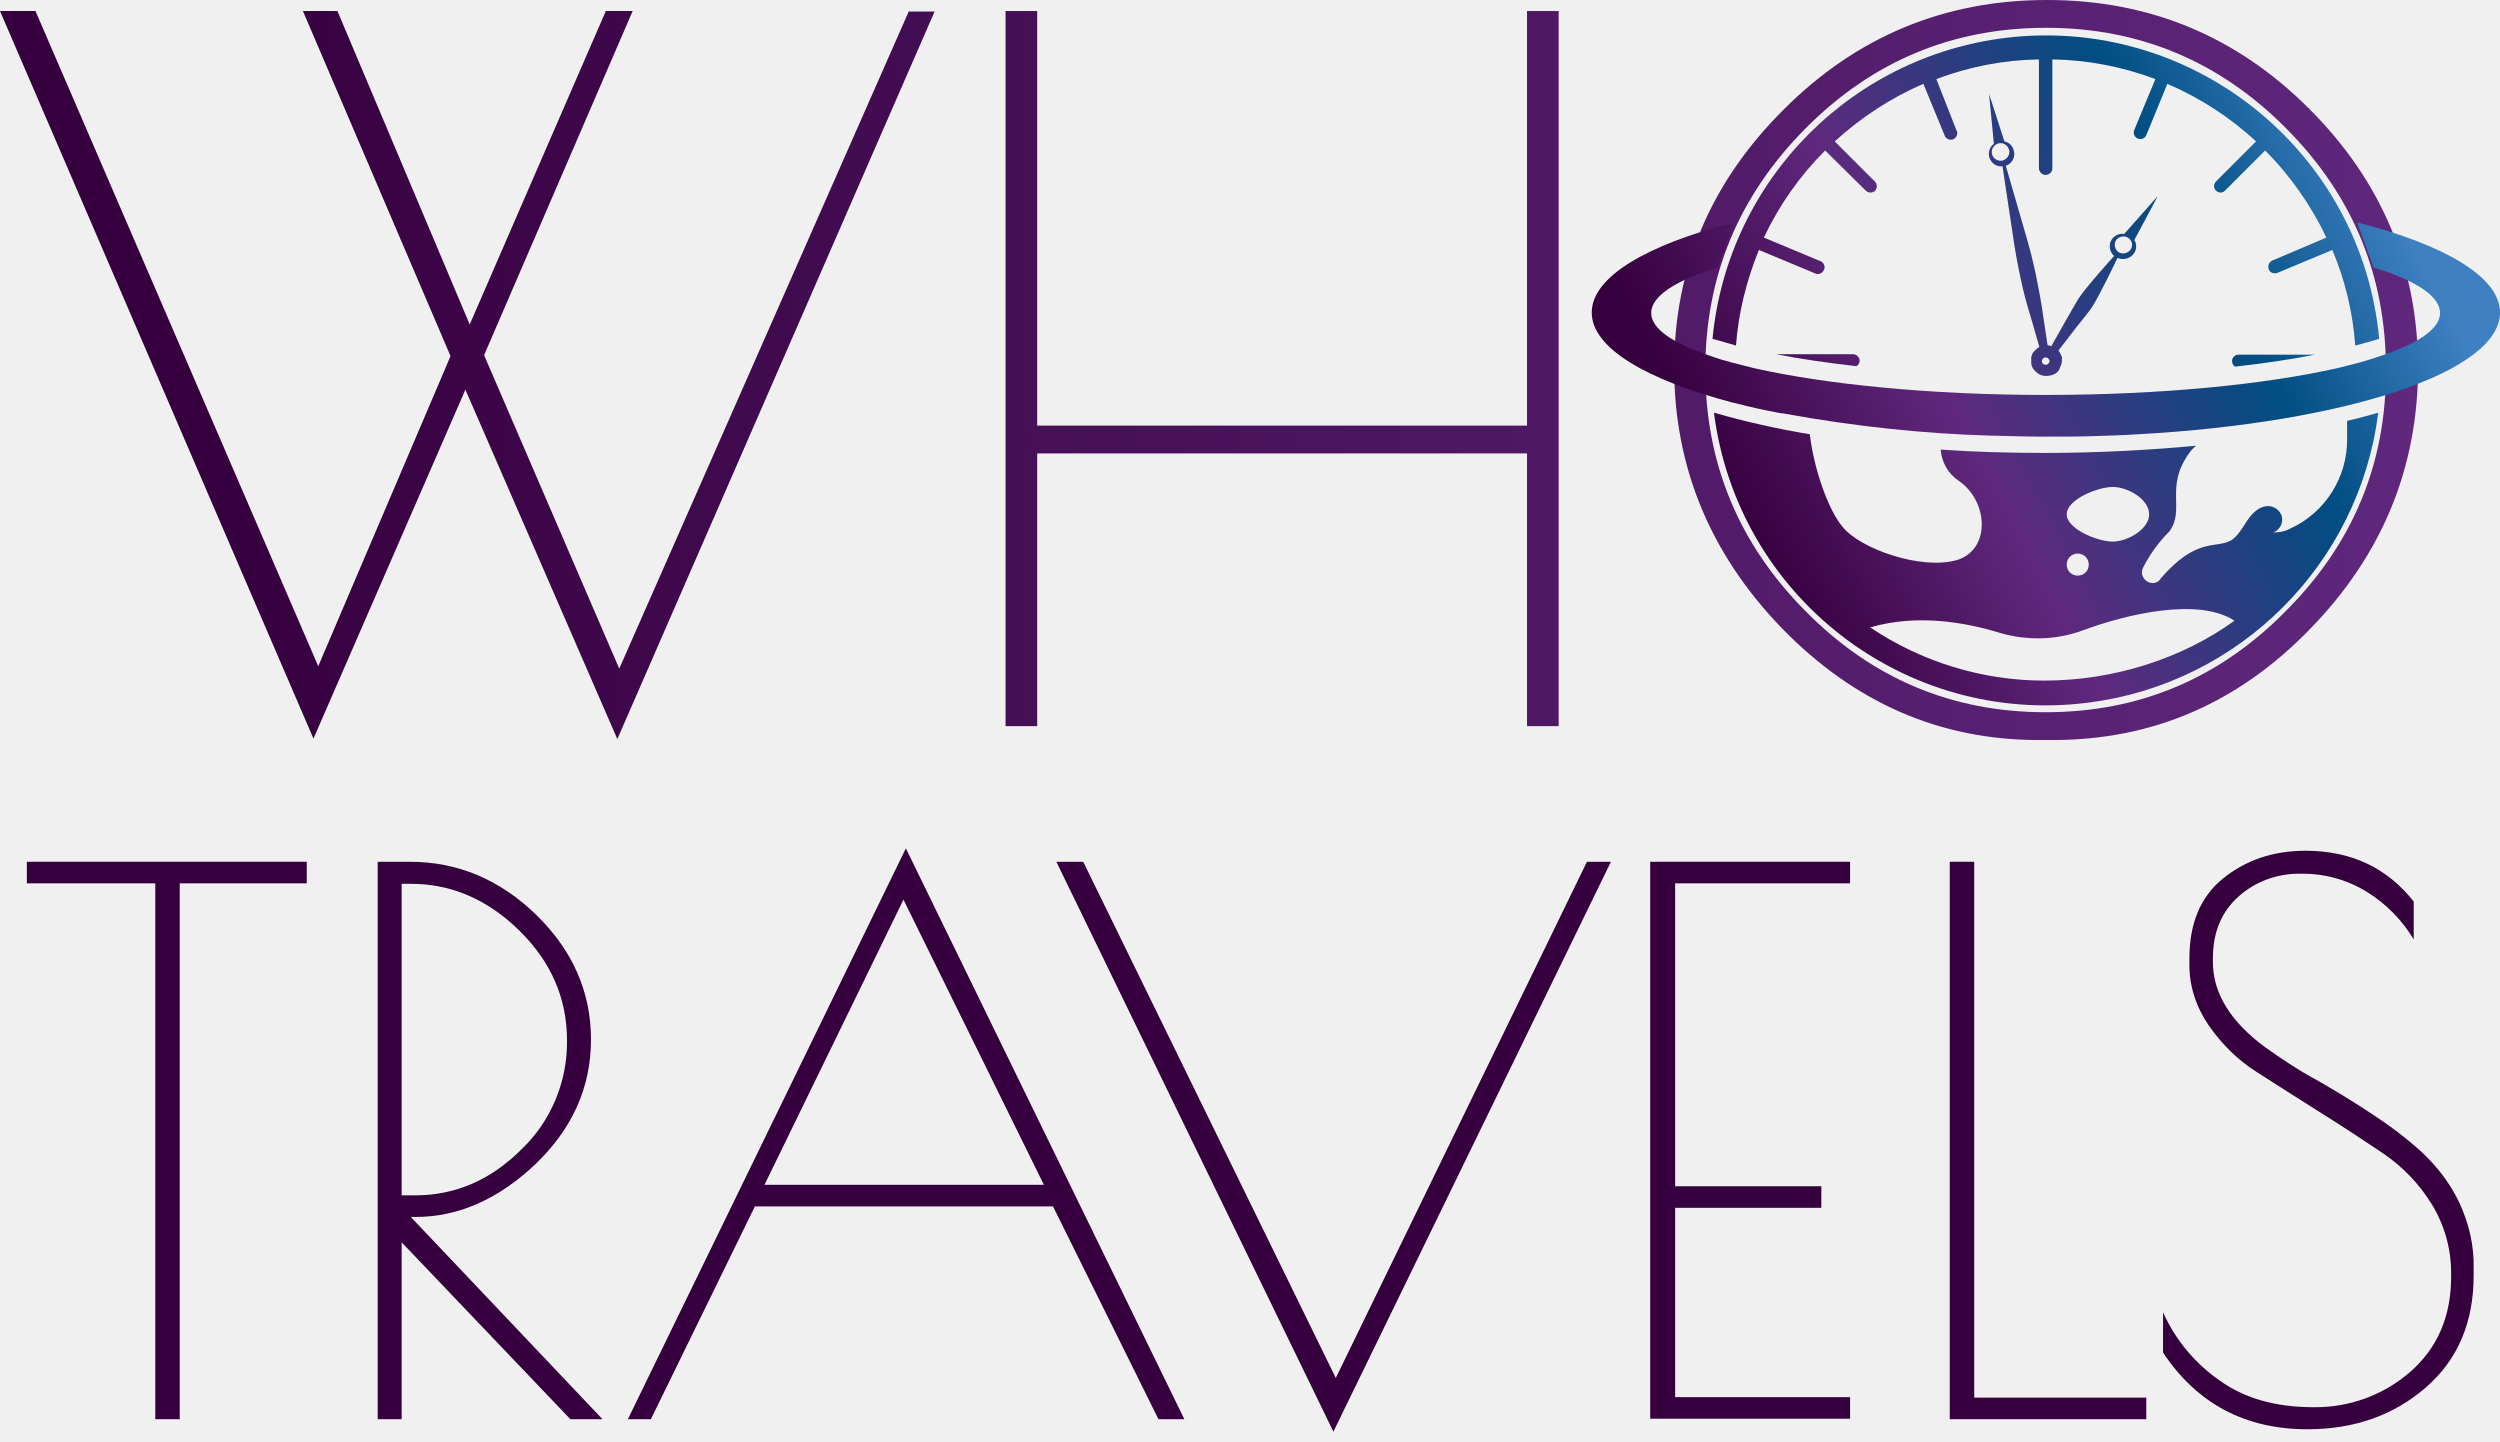
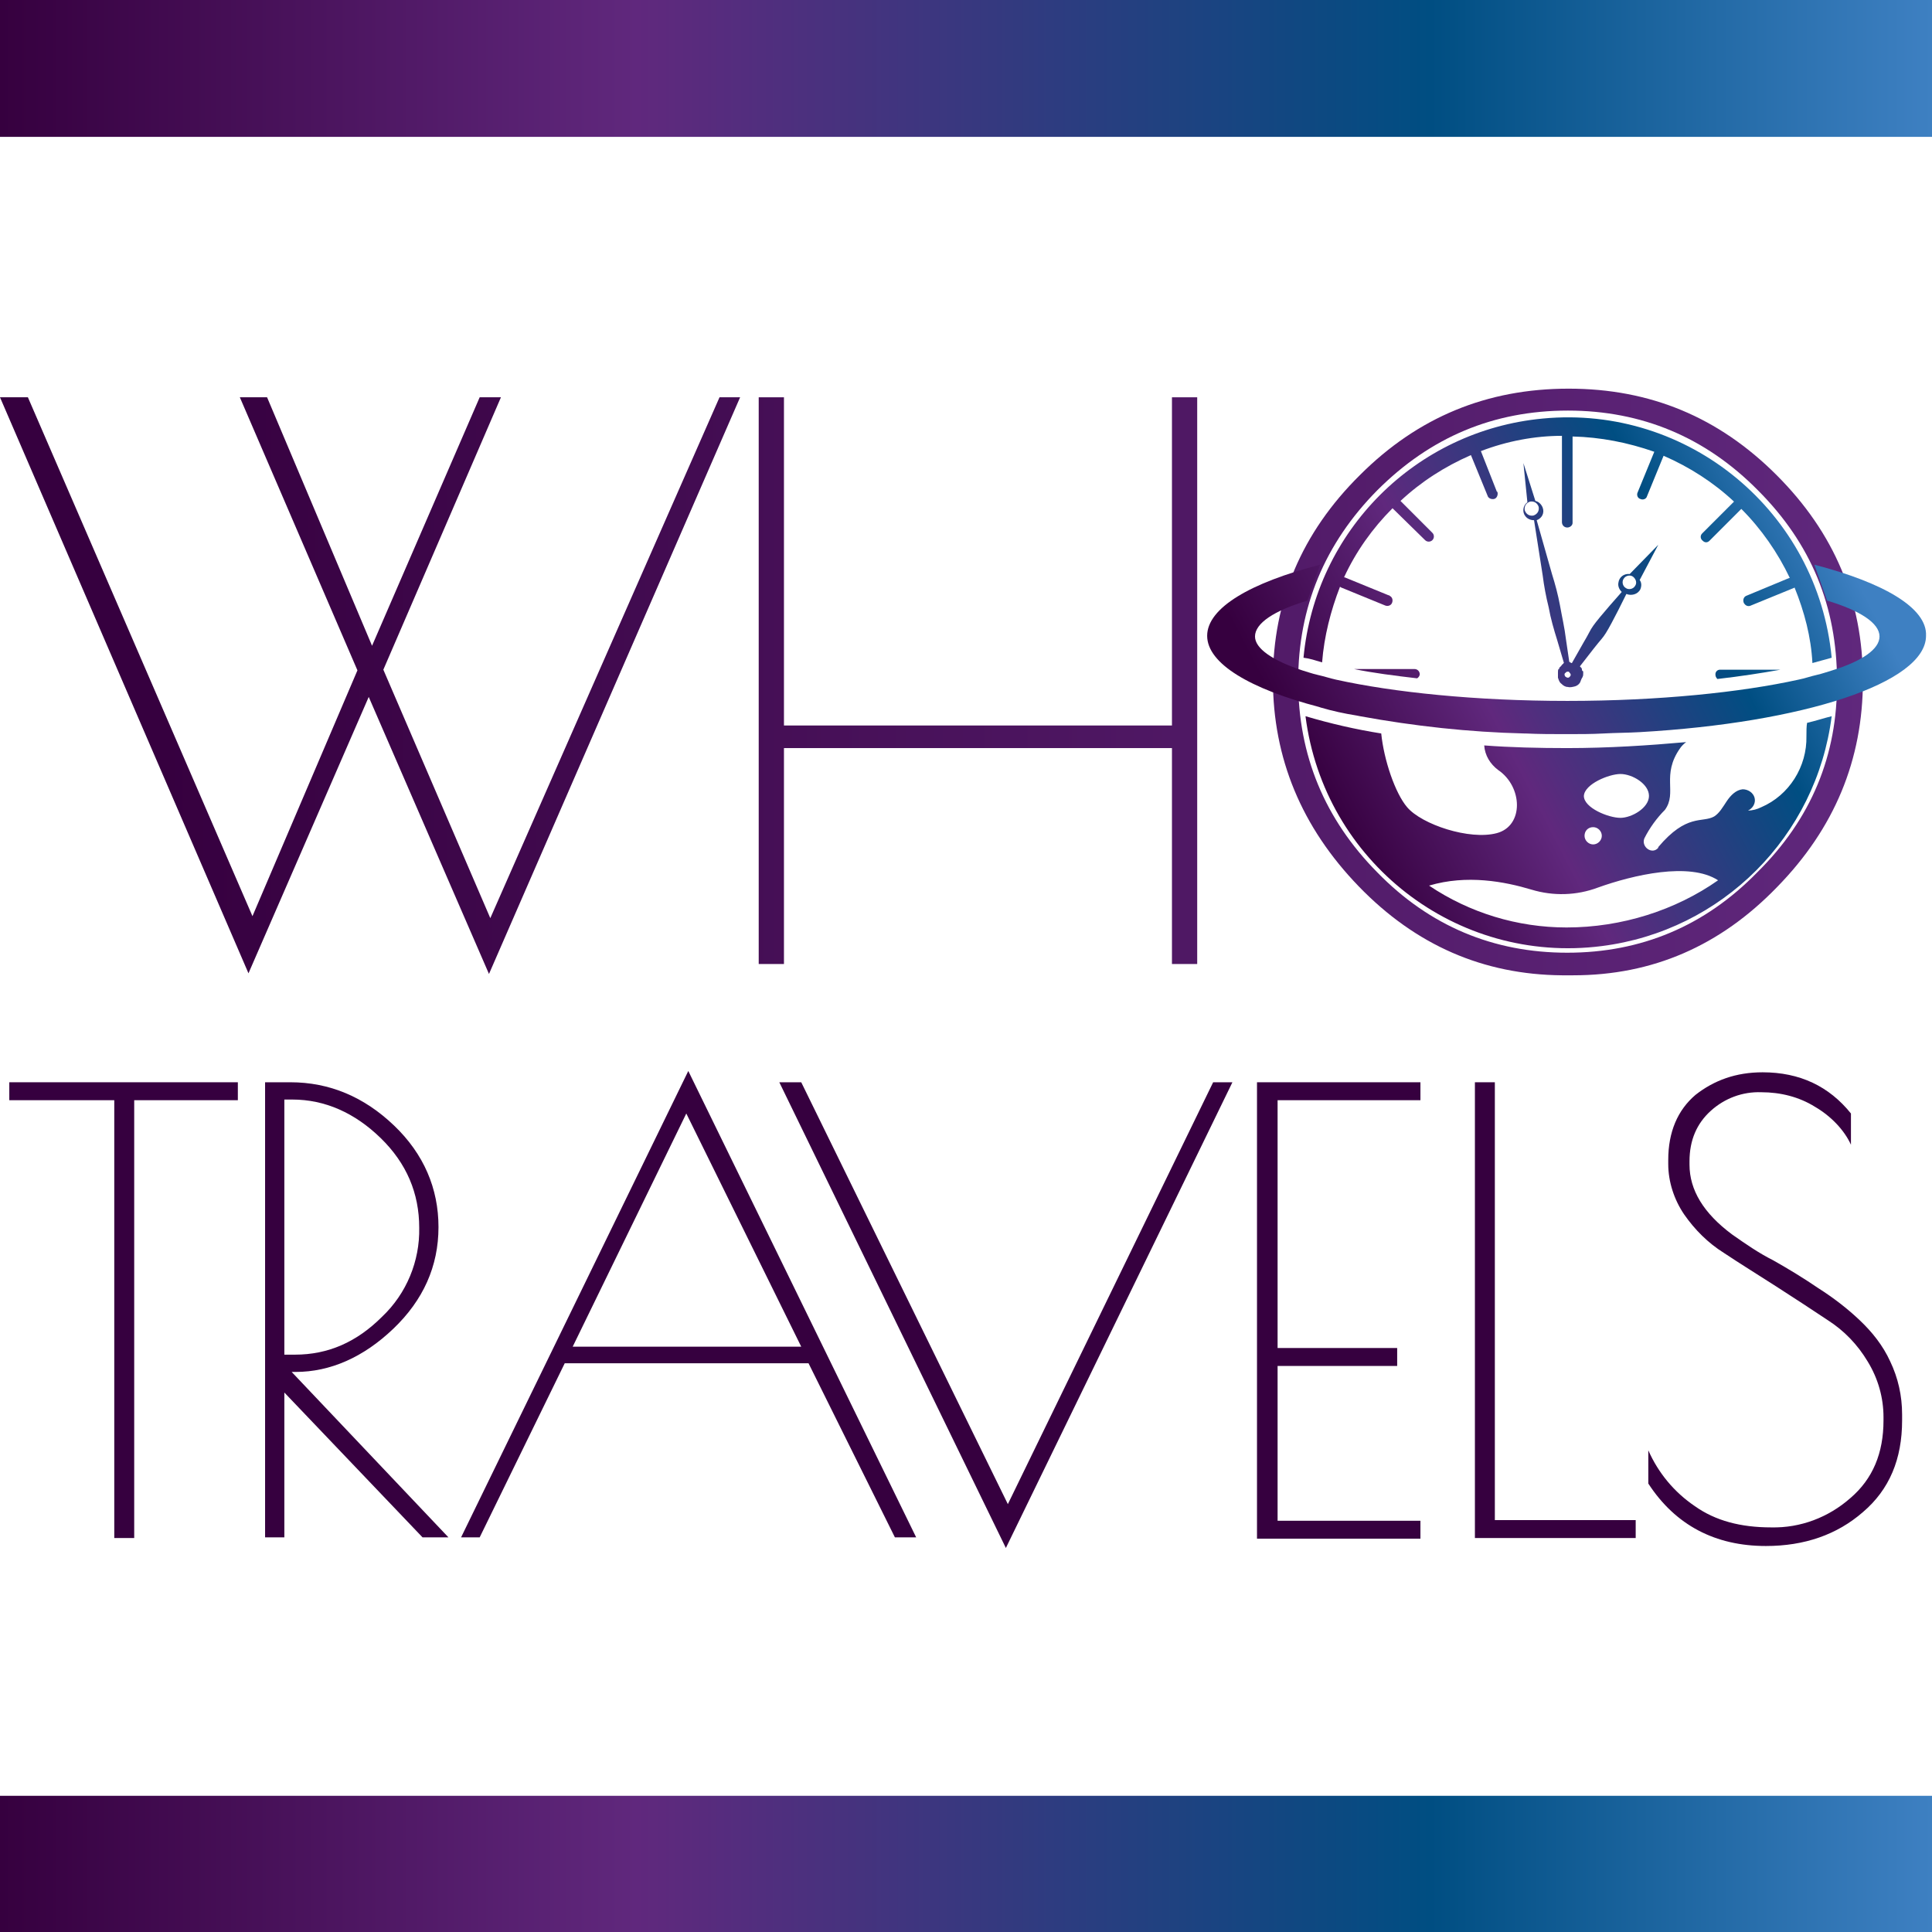
- <svg xmlns="http://www.w3.org/2000/svg" version="1.1" id="Layer_1" x="0px" y="0px" viewBox="0 0 521.6 300.8" style="enable-background:new 0 0 521.6 300.8;" xml:space="preserve">
+ <svg xmlns="http://www.w3.org/2000/svg" version="1.1" id="Layer_1" x="0px" y="0px" viewBox="0 0 290.8 290.8" style="enable-background:new 0 0 290.8 290.8;" xml:space="preserve">
  <style type="text/css">
- 	.st0{fill:url(#SVGID_1_);}
- 	.st1{fill:url(#SVGID_00000168816099019681467410000014026440186872820411_);}
- 	.st2{fill:url(#SVGID_00000162321614129236189310000013906024667735835281_);}
- 	.st3{fill:url(#SVGID_00000109710765730770649960000007696982267254713475_);}
- 	.st4{fill:url(#SVGID_00000088819162295184859680000018225996165352766338_);}
- 	.st5{fill:url(#SVGID_00000011010664336178983200000012126382259275148969_);}
- 	.st6{fill:url(#SVGID_00000157996222652040421170000014265769980950310322_);}
- 	.st7{fill:url(#SVGID_00000086660739897292293370000014509358337988201382_);}
- 	.st8{fill:url(#SVGID_00000113328498412861255980000001376108685917371316_);}
- 	.st9{fill:url(#SVGID_00000121242643093671086490000008787756293765245100_);}
- 	.st10{fill:url(#SVGID_00000006693582163674139520000013423248293407394719_);}
- 	.st11{fill:url(#SVGID_00000168833105989035924040000016440654403031820422_);}
- 	.st12{fill:url(#SVGID_00000118383024915806546700000002102555540261306767_);}
- 	.st13{fill:url(#SVGID_00000176727709366972671790000000372463520717631403_);}
- 	.st14{fill:url(#SVGID_00000103954169437713740430000016620430227105074058_);}
- 	.st15{fill:url(#SVGID_00000040539788184832321120000014563890348270626699_);}
+ 	.st0{fill:#FFFFFF;}
+ 	.st1{fill:url(#SVGID_1_);}
+ 	.st2{fill:url(#SVGID_00000052808710809047791180000006914967211148722334_);}
+ 	.st3{fill:url(#SVGID_00000067955262304658298620000016751304903996750729_);}
+ 	.st4{fill:url(#SVGID_00000066512998727508794020000000656265448911962283_);}
+ 	.st5{fill:url(#SVGID_00000102532189107265346110000012666409667761783444_);}
+ 	.st6{fill:url(#SVGID_00000171702237029226479880000016301869851251783589_);}
+ 	.st7{fill:url(#SVGID_00000027573149390243896310000009134285884189027725_);}
+ 	.st8{fill:url(#SVGID_00000067196899501823215550000017703183801035269018_);}
+ 	.st9{fill:url(#SVGID_00000013912753157117823760000008563012924249385135_);}
+ 	.st10{fill:url(#SVGID_00000015350863148685577090000008763258926250504607_);}
+ 	.st11{fill:url(#SVGID_00000140714528218403875910000011329263762846885566_);}
+ 	.st12{fill:url(#SVGID_00000010298357663031896780000013207939872197782707_);}
+ 	.st13{fill:url(#SVGID_00000098184911266842402110000011243291714399695537_);}
+ 	.st14{fill:url(#SVGID_00000132783129241137608510000017540992898320132749_);}
+ 	.st15{fill:url(#SVGID_00000021812937978088329560000016104484487887643300_);}
+ 	.st16{fill:url(#SVGID_00000163769204689204066160000002155535346423968159_);}
+ 	.st17{fill:url(#SVGID_00000050636390483701410360000008663530538844593817_);}
+ 	.st18{fill:url(#SVGID_00000046315372989925085500000003881283957068566195_);}
</style>
-   <linearGradient id="SVGID_1_" gradientUnits="userSpaceOnUse" x1="87.02" y1="81.27" x2="552.08" y2="81.27" gradientTransform="matrix(1 0 0 -1 -44.69 159.51)">
+   <rect class="st0" width="290.8" height="290.8" />
+   <linearGradient id="SVGID_1_" gradientUnits="userSpaceOnUse" x1="68.884" y1="735.686" x2="334.692" y2="735.686" gradientTransform="matrix(1 0 0 1 -44.69 -632.49)">
    <stop offset="0" style="stop-color:#36003F" />
    <stop offset="1" style="stop-color:#60287D" />
  </linearGradient>
-   <path class="st0" d="M65.4,154.1L0,2.3h7.4L66.4,139l27.6-64.7l-30.8-72h7.2l27.6,65.4l28.4-65.4h5.6l-31,71.8l28.2,65.4L189.6,2.4  h5.4l-66.2,151.8L97.1,81.3L65.4,154.1z" />
-   <linearGradient id="SVGID_00000112591446393159504580000016932591492336849576_" gradientUnits="userSpaceOnUse" x1="87.02" y1="82.58" x2="552.08" y2="82.58" gradientTransform="matrix(1 0 0 -1 -44.69 159.51)">
+   <path class="st1" d="M37.4,146.5L0,59.8h4.2L38,137.9l15.8-37L36.1,59.8h4.1L56,97.2l16.2-37.4h3.2l-17.7,41l16.1,37.4l34.5-78.4  h3.1l-37.8,86.8l-18.1-41.7L37.4,146.5z" />
+   <linearGradient id="SVGID_00000118386987352078746480000007416319369153388217_" gradientUnits="userSpaceOnUse" x1="63.168" y1="734.914" x2="328.976" y2="734.914" gradientTransform="matrix(1 0 0 1 -44.69 -632.49)">
    <stop offset="0" style="stop-color:#36003F" />
    <stop offset="1" style="stop-color:#60287D" />
  </linearGradient>
-   <path style="fill:url(#SVGID_00000112591446393159504580000016932591492336849576_);" d="M318.6,2.3h6.6v149.2h-6.6V94.6H216.4v56.9  h-6.6V2.3h6.6v86.5h102.2V2.3z" />
-   <linearGradient id="SVGID_00000121248772944330011910000002098959949166305415_" gradientUnits="userSpaceOnUse" x1="87.02" y1="82.33" x2="552.08" y2="82.33" gradientTransform="matrix(1 0 0 -1 -44.69 159.51)">
+   <path style="fill:url(#SVGID_00000118386987352078746480000007416319369153388217_);" d="M176.4,59.8h3.8v85.3h-3.8v-32.5H118v32.5  h-3.8V59.8h3.8v49.4h58.4L176.4,59.8L176.4,59.8z" />
+   <linearGradient id="SVGID_00000087409951117627030690000011541056692393990815_" gradientUnits="userSpaceOnUse" x1="60.882" y1="735.086" x2="326.69" y2="735.086" gradientTransform="matrix(1 0 0 1 -44.69 -632.49)">
    <stop offset="0" style="stop-color:#36003F" />
    <stop offset="1" style="stop-color:#60287D" />
  </linearGradient>
-   <path style="fill:url(#SVGID_00000121248772944330011910000002098959949166305415_);" d="M371.8,131.1c-15-15.5-22.5-33.7-22.5-54.4  s7.6-38.7,22.9-53.9C387.4,7.6,405.7,0,427.1,0s39.6,7.6,54.7,22.7c15.1,15.1,22.7,33.1,22.7,54s-7.5,39.1-22.5,54.5  c-15,15.5-32.9,23.2-53.7,23.2h-3C404.7,154.4,386.9,146.6,371.8,131.1z M497.8,77.1c0-19.6-6.9-36.3-20.8-50.3  c-13.9-14-30.6-21-50.1-21c-19.6,0-36.3,7-50.2,21c-13.9,14-20.9,30.8-20.9,50.3c0,19.6,7,36.4,20.9,50.4  c13.9,14.1,30.6,21.1,50.1,21.1c19.5,0,36.2-7,50.1-21.1C490.9,113.5,497.9,96.7,497.8,77.1L497.8,77.1z" />
-   <linearGradient id="SVGID_00000038400800985140779120000009496282655489101481_" gradientUnits="userSpaceOnUse" x1="64.837" y1="-78.436" x2="564.775" y2="-78.436" gradientTransform="matrix(1 0 0 -1 -44.69 159.51)">
+   <path style="fill:url(#SVGID_00000087409951117627030690000011541056692393990815_);" d="M204.5,133.4c-8.6-8.9-12.9-19.3-12.9-31.1  s4.3-22.1,13.1-30.8c8.7-8.7,19.1-13,31.4-13s22.6,4.3,31.3,13s13,18.9,13,30.9s-4.3,22.3-12.9,31.1c-8.6,8.9-18.8,13.3-30.7,13.3  h-1.7C223.3,146.7,213.1,142.3,204.5,133.4z M276.5,102.5c0-11.2-3.9-20.7-11.9-28.7c-7.9-8-17.5-12-28.6-12c-11.2,0-20.7,4-28.7,12  c-7.9,8-11.9,17.6-11.9,28.7c0,11.2,4,20.8,11.9,28.8c7.9,8.1,17.5,12.1,28.6,12.1s20.7-4,28.6-12.1  C272.6,123.3,276.6,113.7,276.5,102.5L276.5,102.5z" />
+   <linearGradient id="SVGID_00000086689461792982839950000007204931802727949471_" gradientUnits="userSpaceOnUse" x1="54.618" y1="829.67" x2="349.333" y2="829.67" gradientTransform="matrix(1 0 0 1 -44.69 -632.49)">
    <stop offset="2.000000e-02" style="stop-color:#36003F" />
    <stop offset="1" style="stop-color:#36003F" />
  </linearGradient>
-   <path style="fill:url(#SVGID_00000038400800985140779120000009496282655489101481_);" d="M64,179.8v4.5H37.5v111.8h-5.1V184.3H5.6  v-4.5L64,179.8z" />
-   <linearGradient id="SVGID_00000116226064972190544360000003891715948947361667_" gradientUnits="userSpaceOnUse" x1="64.837" y1="-78.436" x2="564.775" y2="-78.436" gradientTransform="matrix(1 0 0 -1 -44.69 159.51)">
+   <path style="fill:url(#SVGID_00000086689461792982839950000007204931802727949471_);" d="M35.8,162.9v2.7H20.2v65.9h-3v-65.9H1.4  v-2.7H35.8z" />
+   <linearGradient id="SVGID_00000072993074997804346760000002779485610528365192_" gradientUnits="userSpaceOnUse" x1="49.902" y1="829.67" x2="344.617" y2="829.67" gradientTransform="matrix(1 0 0 1 -44.69 -632.49)">
    <stop offset="2.000000e-02" style="stop-color:#36003F" />
    <stop offset="1" style="stop-color:#36003F" />
  </linearGradient>
-   <path style="fill:url(#SVGID_00000116226064972190544360000003891715948947361667_);" d="M78.8,179.8h6.7c10,0,18.8,3.7,26.4,11.1  c7.6,7.4,11.4,16.1,11.4,26c0,10-3.9,18.6-11.6,26c-7.7,7.3-16.1,11-24.9,11h-1.1l40,42.2h-6.7l-35.2-36.9v36.9h-5V179.8z   M83.8,249.4h2.8c8.4,0,15.8-3.2,22.2-9.6c6.2-5.9,9.6-14.2,9.5-22.7c0-8.8-3.3-16.4-9.9-22.9c-6.6-6.5-14.2-9.8-22.6-9.8h-2  L83.8,249.4z" />
-   <linearGradient id="SVGID_00000143582924949994298800000015042623702671708827_" gradientUnits="userSpaceOnUse" x1="64.837" y1="-77.042" x2="564.775" y2="-77.042" gradientTransform="matrix(1 0 0 -1 -44.69 159.51)">
+   <path style="fill:url(#SVGID_00000072993074997804346760000002779485610528365192_);" d="M39.8,162.9h3.9c5.9,0,11.1,2.2,15.6,6.5  s6.7,9.5,6.7,15.3c0,5.9-2.3,11-6.8,15.3c-4.5,4.3-9.5,6.5-14.7,6.5h-0.6l23.6,24.9h-3.9l-20.8-21.8v21.8h-2.9V162.9z M42.7,203.9  h1.7c5,0,9.3-1.9,13.1-5.7c3.7-3.5,5.7-8.4,5.6-13.4c0-5.2-1.9-9.7-5.8-13.5s-8.4-5.8-13.3-5.8h-1.2V203.9z" />
+   <linearGradient id="SVGID_00000116915874793504457610000013994407370640997302_" gradientUnits="userSpaceOnUse" x1="48.723" y1="828.845" x2="343.438" y2="828.845" gradientTransform="matrix(1 0 0 1 -44.69 -632.49)">
    <stop offset="2.000000e-02" style="stop-color:#36003F" />
    <stop offset="1" style="stop-color:#36003F" />
  </linearGradient>
-   <path style="fill:url(#SVGID_00000143582924949994298800000015042623702671708827_);" d="M189,177l58.1,119.1h-5.4l-22-44.4h-62.2  l-21.7,44.4H131L189,177z M188.5,187.7l-29,59.5h58.3L188.5,187.7z" />
-   <linearGradient id="SVGID_00000075136121390426824600000006885856582356788385_" gradientUnits="userSpaceOnUse" x1="55.5" y1="-79.751" x2="555.439" y2="-79.751" gradientTransform="matrix(1 0 0 -1 -44.69 159.51)">
+   <path style="fill:url(#SVGID_00000116915874793504457610000013994407370640997302_);" d="M103.6,161.2l34.3,70.2h-3.2l-13-26.2H85  l-12.8,26.2h-2.8L103.6,161.2z M103.3,167.6l-17.1,35.1h34.4L103.3,167.6z" />
+   <linearGradient id="SVGID_00000109028245559063766550000008731596210758920625_" gradientUnits="userSpaceOnUse" x1="38.503" y1="830.436" x2="333.218" y2="830.436" gradientTransform="matrix(1 0 0 1 -44.69 -632.49)">
    <stop offset="2.000000e-02" style="stop-color:#36003F" />
    <stop offset="1" style="stop-color:#36003F" />
  </linearGradient>
-   <path style="fill:url(#SVGID_00000075136121390426824600000006885856582356788385_);" d="M278.2,298.7l-57.8-118.9h5.6l52.7,107.7  l52.4-107.7h5L278.2,298.7z" />
-   <linearGradient id="SVGID_00000144330129028523948440000007294481161330623626_" gradientUnits="userSpaceOnUse" x1="51.389" y1="-78.447" x2="551.327" y2="-78.447" gradientTransform="matrix(1 0 0 -1 -44.69 159.51)">
+   <path style="fill:url(#SVGID_00000109028245559063766550000008731596210758920625_);" d="M151.4,233l-34.1-70.1h3.3l31.1,63.5  l30.9-63.5h2.9L151.4,233z" />
+   <linearGradient id="SVGID_00000119814293662569358480000013125541171684855947_" gradientUnits="userSpaceOnUse" x1="34.9" y1="829.64" x2="329.615" y2="829.64" gradientTransform="matrix(1 0 0 1 -44.69 -632.49)">
    <stop offset="2.000000e-02" style="stop-color:#36003F" />
    <stop offset="1" style="stop-color:#36003F" />
  </linearGradient>
-   <path style="fill:url(#SVGID_00000144330129028523948440000007294481161330623626_);" d="M344.3,179.8H386v4.5h-36.5v63.2H380v4.5  h-30.5v39.5H386v4.5h-41.7V179.8z" />
-   <linearGradient id="SVGID_00000163756667075991844690000012127895917669152669_" gradientUnits="userSpaceOnUse" x1="51.389" y1="-78.436" x2="551.327" y2="-78.436" gradientTransform="matrix(1 0 0 -1 -44.69 159.51)">
+   <path style="fill:url(#SVGID_00000119814293662569358480000013125541171684855947_);" d="M189.2,162.9h24.6v2.7h-21.5v37.3h18v2.7  h-18v23.3h21.5v2.7h-24.6V162.9z" />
+   <linearGradient id="SVGID_00000094602130233713431370000008363999691954295717_" gradientUnits="userSpaceOnUse" x1="30.774" y1="829.67" x2="325.489" y2="829.67" gradientTransform="matrix(1 0 0 1 -44.69 -632.49)">
    <stop offset="2.000000e-02" style="stop-color:#36003F" />
    <stop offset="1" style="stop-color:#36003F" />
  </linearGradient>
-   <path style="fill:url(#SVGID_00000163756667075991844690000012127895917669152669_);" d="M411.9,179.8v111.8h35.9v4.5h-41V179.8  H411.9z" />
-   <linearGradient id="SVGID_00000044175293725601179000000010091256748897637792_" gradientUnits="userSpaceOnUse" x1="45.391" y1="-78.51" x2="545.329" y2="-78.51" gradientTransform="matrix(1 0 0 -1 -44.69 159.51)">
+   <path style="fill:url(#SVGID_00000094602130233713431370000008363999691954295717_);" d="M225,162.9v65.9h21.2v2.7h-24.2v-68.6H225z  " />
+   <linearGradient id="SVGID_00000056429233399632163810000008043941419128574851_" gradientUnits="userSpaceOnUse" x1="27.238" y1="829.611" x2="321.953" y2="829.611" gradientTransform="matrix(1 0 0 1 -44.69 -632.49)">
    <stop offset="2.000000e-02" style="stop-color:#36003F" />
    <stop offset="1" style="stop-color:#36003F" />
  </linearGradient>
-   <path style="fill:url(#SVGID_00000044175293725601179000000010091256748897637792_);" d="M493.7,186c-4.1-2.5-8.9-3.8-13.7-3.7  c-4.8-0.1-9.4,1.6-12.9,4.7c-3.6,3.2-5.4,7.5-5.4,12.9v0.8c0,6.5,3.6,12.4,10.9,17.8c3.4,2.4,6.8,4.7,10.5,6.7  c3.9,2.2,7.8,4.6,11.6,7.1c3.7,2.4,7.3,5.1,10.6,8.1c3.2,3,5.9,6.5,7.8,10.5c2,4.3,3.1,8.9,3,13.6v1.6c0,9.8-3.3,17.6-10,23.4  c-6.7,5.8-14.9,8.7-24.7,8.7c-12.9,0-23-5.3-30.1-16v-8.4c2.6,5.8,6.7,10.7,11.9,14.3c5.2,3.7,11.7,5.5,19.5,5.5  c7.4,0.1,14.6-2.5,20.2-7.4c5.7-5,8.5-11.6,8.5-19.8v-0.9c0-5-1.4-9.9-4-14.2c-2.6-4.2-6-7.8-10.1-10.6c-4-2.7-8.4-5.6-13.2-8.6  c-4.8-3-9.1-5.8-13.2-8.4c-4-2.5-7.4-5.9-10.1-9.8c-2.6-3.8-4.1-8.3-4-12.9v-1.1c0-7.2,2.3-12.8,7-16.6c4.7-3.8,10.4-5.8,17.2-5.8  c9.5,0,17,3.5,22.6,10.6v7.9C501.2,192,497.8,188.5,493.7,186z" />
-   <linearGradient id="SVGID_00000000185323959985517110000000454503081025734576_" gradientUnits="userSpaceOnUse" x1="403.121" y1="59.048" x2="537.871" y2="128.408" gradientTransform="matrix(1 0 0 -1 -44.69 159.51)">
+   <path style="fill:url(#SVGID_00000056429233399632163810000008043941419128574851_);" d="M273.2,166.6c-2.4-1.5-5.2-2.2-8.1-2.2  c-2.8-0.1-5.5,0.9-7.6,2.8c-2.1,1.9-3.2,4.4-3.2,7.6v0.5c0,3.8,2.1,7.3,6.4,10.5c2,1.4,4,2.8,6.2,3.9c2.3,1.3,4.6,2.7,6.8,4.2  c2.2,1.4,4.3,3,6.2,4.8c1.9,1.8,3.5,3.8,4.6,6.2c1.2,2.5,1.8,5.2,1.8,8v0.9c0,5.8-1.9,10.4-5.9,13.8c-3.9,3.4-8.8,5.1-14.6,5.1  c-7.6,0-13.6-3.1-17.7-9.4v-5c1.5,3.4,3.9,6.3,7,8.4c3.1,2.2,6.9,3.2,11.5,3.2c4.4,0.1,8.6-1.5,11.9-4.4c3.4-2.9,5-6.8,5-11.7v-0.5  c0-2.9-0.8-5.8-2.4-8.4c-1.5-2.5-3.5-4.6-6-6.2c-2.4-1.6-5-3.3-7.8-5.1c-2.8-1.8-5.4-3.4-7.8-5c-2.4-1.5-4.4-3.5-6-5.8  c-1.5-2.2-2.4-4.9-2.4-7.6v-0.6c0-4.2,1.4-7.5,4.1-9.8c2.8-2.2,6.1-3.4,10.1-3.4c5.6,0,10,2.1,13.3,6.2v4.7  C277.6,170.1,275.6,168,273.2,166.6z" />
+   <linearGradient id="SVGID_00000133487835496449429590000013717128556591269774_" gradientUnits="userSpaceOnUse" x1="241.545" y1="748.368" x2="318.562" y2="708.725" gradientTransform="matrix(1 0 0 1 -44.69 -632.49)">
    <stop offset="0" style="stop-color:#36003F" />
    <stop offset="0.33" style="stop-color:#60287D" />
    <stop offset="0.74" style="stop-color:#004E82" />
    <stop offset="1" style="stop-color:#3E80C2" />
  </linearGradient>
-   <path style="fill:url(#SVGID_00000000185323959985517110000000454503081025734576_);" d="M491.8,46.4l3.4,9.4  c8.8,2.7,13.9,6,13.9,9.5c0,3.3-4.6,6.4-12.5,9l0,0c-1.3,0.4-2.7,0.9-4.2,1.3l0,0c-1.5,0.4-3,0.8-4.7,1.2l0,0  c-15,3.4-36.8,5.6-60.9,5.6s-45.8-2.2-60.9-5.6l0,0c-1.6-0.4-3.2-0.8-4.7-1.2l0,0c-1.5-0.4-2.9-0.8-4.2-1.3l0,0  c-7.9-2.6-12.5-5.7-12.5-9c0-3.5,5.1-6.8,13.9-9.5l3.4-9.4c-18.3,4.7-29.7,11.4-29.7,18.8s11.3,14,29.4,18.8l0.5,0.1  c3,0.8,6.2,1.5,9.5,2.1l0.8,0.1c14.3,2.6,28.7,4.2,43.3,4.6h0.4c3.6,0.1,7.2,0.2,10.9,0.2c3.3,0,6.6,0,9.8-0.1l0,0  c3.2-0.1,6.4-0.2,9.5-0.4l0,0c43-2.4,75.4-12.9,75.4-25.4C521.6,57.8,510.1,51.1,491.8,46.4z" />
-   <linearGradient id="SVGID_00000117647629131286118760000018251003174597161103_" gradientUnits="userSpaceOnUse" x1="395.375" y1="74.1" x2="530.125" y2="143.47" gradientTransform="matrix(1 0 0 -1 -44.69 159.51)">
+   <path style="fill:url(#SVGID_00000133487835496449429590000013717128556591269774_);" d="M273.1,85l1.9,5.4c5,1.5,7.9,3.4,7.9,5.4  c0,1.9-2.6,3.7-7.1,5.1l0,0c-0.7,0.2-1.5,0.5-2.4,0.7l0,0c-0.9,0.2-1.7,0.5-2.7,0.7l0,0c-8.6,1.9-21,3.2-34.8,3.2  c-13.8,0-26.2-1.3-34.8-3.2l0,0c-0.9-0.2-1.8-0.5-2.7-0.7l0,0c-0.9-0.2-1.7-0.5-2.4-0.7l0,0c-4.5-1.5-7.1-3.3-7.1-5.1  c0-2,2.9-3.9,7.9-5.4l1.9-5.4c-10.5,2.7-17,6.5-17,10.7s6.5,8,16.8,10.7l0.3,0.1c1.7,0.5,3.5,0.9,5.4,1.2l0.5,0.1  c8.2,1.5,16.4,2.4,24.7,2.6h0.2c2.1,0.1,4.1,0.1,6.2,0.1c1.9,0,3.8,0,5.6-0.1l0,0c1.8-0.1,3.7-0.1,5.4-0.2l0,0  c24.6-1.4,43.1-7.4,43.1-14.5C290.1,91.5,283.5,87.7,273.1,85z" />
+   <linearGradient id="SVGID_00000078747595575704184020000001533154051022460034_" gradientUnits="userSpaceOnUse" x1="237.134" y1="739.796" x2="314.151" y2="700.148" gradientTransform="matrix(1 0 0 1 -44.69 -632.49)">
    <stop offset="0" style="stop-color:#36003F" />
    <stop offset="0.33" style="stop-color:#60287D" />
    <stop offset="0.74" style="stop-color:#004E82" />
    <stop offset="1" style="stop-color:#3E80C2" />
  </linearGradient>
-   <path style="fill:url(#SVGID_00000117647629131286118760000018251003174597161103_);" d="M443.2,48.8c-1.5-0.2-2.8,0.8-3,2.2  c-0.1,0.9,0.2,1.8,0.9,2.4c0,0-6,6.6-7.5,9c-0.8,1.3-1.1,1.9-2.6,4.5l-3,5.3c-0.1,0-0.3,0-0.4-0.1c-0.1,0-0.3-0.1-0.4-0.1l-0.9-6  c-0.4-3-1-6-1.6-9c-0.6-2.8-1.3-5.5-2.1-8.2l-4.1-14.2c1.4-0.5,2.1-2,1.6-3.4c-0.3-0.9-1-1.5-1.9-1.7l-3.2-9.9l1,10.4  c-1.2,0.9-1.4,2.6-0.5,3.7c0.5,0.7,1.4,1.1,2.3,1l2.2,14.6c0.4,2.8,0.9,5.6,1.5,8.4c0.6,3,1.4,5.9,2.3,8.8l1.7,5.9  c-0.1,0-0.1,0.1-0.2,0.1c-0.1,0.1-0.3,0.2-0.4,0.3c-0.1,0.1-0.3,0.3-0.4,0.4c0,0.1-0.1,0.1-0.2,0.2c-0.1,0.1-0.1,0.2-0.2,0.3  c0,0.1-0.1,0.1-0.1,0.2c-0.1,0.2-0.2,0.5-0.2,0.8c0,0.1,0,0.2,0,0.3c0,0.3,0,0.5,0,0.8c0,0,0,0.1,0,0.1c0.1,0.6,0.4,1.2,0.9,1.6l0,0  c0.5,0.5,1,0.8,1.7,0.9l0,0c0.6,0.1,1.3,0,1.9-0.2l0,0c0.6-0.2,1.1-0.6,1.4-1.2c0,0,0-0.1,0-0.1c0.1-0.2,0.2-0.5,0.3-0.7  c0-0.1,0.1-0.2,0.1-0.3c0.1-0.3,0.1-0.5,0.1-0.8c0-0.1,0-0.2,0-0.2c0-0.1,0-0.2,0-0.4s-0.1-0.1-0.1-0.2c-0.1-0.2-0.1-0.3-0.2-0.5  c-0.1-0.2-0.2-0.3-0.3-0.5s-0.1-0.1-0.1-0.2l3.7-4.8c1.9-2.4,2.2-2.7,3.2-4.1c1.6-2.4,5.4-10.4,5.4-10.4c1.3,0.6,2.9,0.1,3.6-1.2  c0.4-0.8,0.4-1.8-0.1-2.5l4.9-9.2L443.2,48.8z M415.6,32.1c-0.2-1,0.4-1.9,1.4-2.2c1-0.2,1.9,0.4,2.2,1.4c0.2,1-0.4,1.9-1.4,2.2  c0,0,0,0,0,0C416.8,33.7,415.8,33.1,415.6,32.1L415.6,32.1z M427,76.1c-0.1,0-0.2,0-0.3,0c-0.1,0-0.2-0.1-0.3-0.1  c-0.4-0.2-0.5-0.8-0.2-1.1c0.1-0.2,0.3-0.3,0.5-0.3l0,0c0.1,0,0.2,0,0.3,0c0.1,0,0.2,0.1,0.2,0.1l0,0c0.2,0.1,0.3,0.3,0.4,0.5  C427.7,75.5,427.4,76,427,76.1L427,76.1z M444.5,52.1c-0.6,0.8-1.7,1-2.5,0.5c-0.8-0.6-1-1.7-0.5-2.5c0.6-0.8,1.7-1,2.5-0.5  C444.9,50.2,445.1,51.3,444.5,52.1L444.5,52.1z" />
-   <linearGradient id="SVGID_00000069391753602400792620000007464844880029944234_" gradientUnits="userSpaceOnUse" x1="397.149" y1="70.642" x2="531.899" y2="140.012" gradientTransform="matrix(1 0 0 -1 -44.69 159.51)">
+   <path style="fill:url(#SVGID_00000078747595575704184020000001533154051022460034_);" d="M245.3,86.4c-0.9-0.1-1.6,0.5-1.7,1.3  c-0.1,0.5,0.1,1,0.5,1.4c0,0-3.4,3.8-4.3,5.1c-0.5,0.7-0.6,1.1-1.5,2.6l-1.7,3c-0.1,0-0.2,0-0.2-0.1c-0.1,0-0.2-0.1-0.2-0.1  l-0.5-3.4c-0.2-1.7-0.6-3.4-0.9-5.1c-0.3-1.6-0.7-3.1-1.2-4.7l-2.3-8.1c0.8-0.3,1.2-1.1,0.9-1.9c-0.2-0.5-0.6-0.9-1.1-1l-1.8-5.7  l0.6,5.9c-0.7,0.5-0.8,1.5-0.3,2.1c0.3,0.4,0.8,0.6,1.3,0.6l1.3,8.3c0.2,1.6,0.5,3.2,0.9,4.8c0.3,1.7,0.8,3.4,1.3,5l1,3.4  c-0.1,0-0.1,0.1-0.1,0.1c-0.1,0.1-0.2,0.1-0.2,0.2c-0.1,0.1-0.2,0.2-0.2,0.2c0,0.1-0.1,0.1-0.1,0.1c-0.1,0.1-0.1,0.1-0.1,0.2  c0,0.1-0.1,0.1-0.1,0.1c-0.1,0.1-0.1,0.3-0.1,0.5c0,0.1,0,0.1,0,0.2c0,0.2,0,0.3,0,0.5v0.1c0.1,0.3,0.2,0.7,0.5,0.9l0,0  c0.3,0.3,0.6,0.5,1,0.5l0,0c0.3,0.1,0.7,0,1.1-0.1l0,0c0.3-0.1,0.6-0.3,0.8-0.7v-0.1c0.1-0.1,0.1-0.3,0.2-0.4c0-0.1,0.1-0.1,0.1-0.2  c0.1-0.2,0.1-0.3,0.1-0.5c0-0.1,0-0.1,0-0.1c0-0.1,0-0.1,0-0.2s-0.1-0.1-0.1-0.1c-0.1-0.1-0.1-0.2-0.1-0.3s-0.1-0.2-0.2-0.3  c-0.1-0.1-0.1-0.1-0.1-0.1l2.1-2.7c1.1-1.4,1.3-1.5,1.8-2.3c0.9-1.4,3.1-5.9,3.1-5.9c0.7,0.3,1.7,0.1,2.1-0.7c0.2-0.5,0.2-1-0.1-1.4  l2.8-5.3L245.3,86.4z M229.5,76.8c-0.1-0.6,0.2-1.1,0.8-1.3c0.6-0.1,1.1,0.2,1.3,0.8c0.1,0.6-0.2,1.1-0.8,1.3l0,0  C230.2,77.7,229.7,77.4,229.5,76.8L229.5,76.8z M236.1,102c-0.1,0-0.1,0-0.2,0c-0.1,0-0.1-0.1-0.2-0.1c-0.2-0.1-0.3-0.5-0.1-0.6  c0.1-0.1,0.2-0.2,0.3-0.2l0,0c0.1,0,0.1,0,0.2,0c0.1,0,0.1,0.1,0.1,0.1l0,0c0.1,0.1,0.2,0.2,0.2,0.3  C236.5,101.6,236.3,101.9,236.1,102L236.1,102z M246.1,88.2c-0.3,0.5-1,0.6-1.4,0.3c-0.5-0.3-0.6-1-0.3-1.4c0.3-0.5,1-0.6,1.4-0.3  C246.3,87.2,246.4,87.8,246.1,88.2L246.1,88.2z" />
+   <linearGradient id="SVGID_00000182521962821938149150000011313656675105412774_" gradientUnits="userSpaceOnUse" x1="238.119" y1="741.718" x2="315.137" y2="702.069" gradientTransform="matrix(1 0 0 1 -44.69 -632.49)">
    <stop offset="0" style="stop-color:#36003F" />
    <stop offset="0.33" style="stop-color:#60287D" />
    <stop offset="0.74" style="stop-color:#004E82" />
    <stop offset="1" style="stop-color:#3E80C2" />
  </linearGradient>
-   <path style="fill:url(#SVGID_00000069391753602400792620000007464844880029944234_);" d="M370.6,73.9c5,1,10.6,1.8,16.7,2.5  c0.4-0.2,0.7-0.7,0.7-1.1l0,0c0-0.7-0.6-1.4-1.4-1.4L370.6,73.9z" />
-   <linearGradient id="SVGID_00000152955142176651051430000008771295884586768785_" gradientUnits="userSpaceOnUse" x1="397.951" y1="69.088" x2="532.701" y2="138.458" gradientTransform="matrix(1 0 0 -1 -44.69 159.51)">
+   <path style="fill:url(#SVGID_00000182521962821938149150000011313656675105412774_);" d="M203.8,100.7c2.9,0.6,6.1,1,9.5,1.4  c0.2-0.1,0.4-0.4,0.4-0.6l0,0c0-0.4-0.3-0.8-0.8-0.8H203.8z" />
+   <linearGradient id="SVGID_00000122711613858639377170000006255673042578321595_" gradientUnits="userSpaceOnUse" x1="238.612" y1="742.672" x2="315.629" y2="703.023" gradientTransform="matrix(1 0 0 1 -44.69 -632.49)">
    <stop offset="0" style="stop-color:#36003F" />
    <stop offset="0.33" style="stop-color:#60287D" />
    <stop offset="0.74" style="stop-color:#004E82" />
    <stop offset="1" style="stop-color:#3E80C2" />
  </linearGradient>
-   <path style="fill:url(#SVGID_00000152955142176651051430000008771295884586768785_);" d="M362.2,72.1c0.5-6.9,2.2-13.6,4.8-20  c0,0,0.1,0.1,0.1,0.1l11.5,4.8c0.7,0.4,1.5,0.1,1.9-0.6c0.4-0.7,0.1-1.5-0.6-1.9c-0.1-0.1-0.2-0.1-0.3-0.1l-11.5-4.8h-0.1  c3.2-6.8,7.5-12.9,12.8-18.2l8.5,8.4c0.5,0.5,1.4,0.5,1.9,0s0.5-1.4,0-1.9l-8.4-8.4c5.5-5,11.7-9.1,18.5-12l4.4,10.7  c0.2,0.7,1,1.1,1.7,0.9c0.7-0.2,1.1-1,0.9-1.7c0-0.1-0.1-0.1-0.1-0.2L404,16.5c6.9-2.6,14.1-4,21.4-4.1v22.7c0,0.7,0.6,1.4,1.4,1.4  l0,0l0,0c0.7,0,1.4-0.6,1.4-1.3v0V12.4c7.3,0.1,14.6,1.5,21.5,4.1l-4.4,10.6c-0.3,0.7,0,1.5,0.7,1.8c0.7,0.3,1.5,0,1.8-0.7  c0,0,0,0,0,0l4.4-10.7c6.8,2.9,13.1,7,18.5,12l-8.4,8.4c-0.5,0.6-0.5,1.4,0.1,1.9c0.5,0.5,1.3,0.5,1.8,0l8.4-8.4  c5.3,5.3,9.6,11.5,12.8,18.2h-0.1L474,54.4c-0.7,0.4-0.9,1.2-0.6,1.9c0.3,0.6,0.9,0.8,1.6,0.7l11.5-4.8c0,0,0.1,0,0.1-0.1  c2.7,6.4,4.3,13.1,4.8,20c1.8-0.5,3.4-0.9,5-1.4c-3.6-38.4-37.7-66.6-76.1-63c-33.4,3.2-59.8,29.6-63,63  C358.8,71.1,360.5,71.6,362.2,72.1z" />
-   <linearGradient id="SVGID_00000155131730547818950170000010094644588250574270_" gradientUnits="userSpaceOnUse" x1="416.742" y1="32.586" x2="551.492" y2="101.956" gradientTransform="matrix(1 0 0 -1 -44.69 159.51)">
+   <path style="fill:url(#SVGID_00000122711613858639377170000006255673042578321595_);" d="M199,99.7c0.3-3.9,1.3-7.8,2.7-11.4  l0.1,0.1l6.6,2.7c0.4,0.2,0.9,0.1,1.1-0.3c0.2-0.4,0.1-0.9-0.3-1.1c-0.1-0.1-0.1-0.1-0.2-0.1l-6.6-2.7h-0.1  c1.8-3.9,4.3-7.4,7.3-10.4l4.9,4.8c0.3,0.3,0.8,0.3,1.1,0c0.3-0.3,0.3-0.8,0-1.1l-4.8-4.8c3.1-2.9,6.7-5.2,10.6-6.9l2.5,6.1  c0.1,0.4,0.6,0.6,1,0.5s0.6-0.6,0.5-1c0-0.1-0.1-0.1-0.1-0.1l-2.4-6.1c3.9-1.5,8.1-2.3,12.2-2.3v13c0,0.4,0.3,0.8,0.8,0.8l0,0l0,0  c0.4,0,0.8-0.3,0.8-0.7l0,0v-13c4.2,0.1,8.3,0.9,12.3,2.3l-2.5,6.1c-0.2,0.4,0,0.9,0.4,1c0.4,0.2,0.9,0,1-0.4l0,0l2.5-6.1  c3.9,1.7,7.5,4,10.6,6.9l-4.8,4.8c-0.3,0.3-0.3,0.8,0.1,1.1c0.3,0.3,0.7,0.3,1,0l4.8-4.8c3,3,5.5,6.6,7.3,10.4h-0.1l-6.5,2.7  c-0.4,0.2-0.5,0.7-0.3,1.1c0.2,0.3,0.5,0.5,0.9,0.4l6.6-2.7c0,0,0.1,0,0.1-0.1c1.5,3.7,2.5,7.5,2.7,11.4c1-0.3,1.9-0.5,2.9-0.8  c-2.1-21.9-21.5-38.1-43.5-36c-19.1,1.8-34.2,16.9-36,36C197.1,99.1,198,99.4,199,99.7z" />
+   <linearGradient id="SVGID_00000027603004427648334140000005913136849710511538_" gradientUnits="userSpaceOnUse" x1="249.336" y1="763.504" x2="326.353" y2="723.855" gradientTransform="matrix(1 0 0 1 -44.69 -632.49)">
    <stop offset="0" style="stop-color:#36003F" />
    <stop offset="0.33" style="stop-color:#60287D" />
    <stop offset="0.74" style="stop-color:#004E82" />
    <stop offset="1" style="stop-color:#3E80C2" />
  </linearGradient>
-   <path style="fill:url(#SVGID_00000155131730547818950170000010094644588250574270_);" d="M465.7,75.3L465.7,75.3  c0,0.5,0.2,0.9,0.6,1.2C472.4,75.8,478,75,483,74h-16C466.3,74,465.7,74.6,465.7,75.3z" />
-   <linearGradient id="SVGID_00000026872464809320249930000005935651161759999874_" gradientUnits="userSpaceOnUse" x1="418.522" y1="29.136" x2="553.272" y2="98.496" gradientTransform="matrix(1 0 0 -1 -44.69 159.51)">
+   <path style="fill:url(#SVGID_00000027603004427648334140000005913136849710511538_);" d="M258.2,101.5L258.2,101.5  c0,0.3,0.1,0.5,0.3,0.7c3.5-0.4,6.7-0.9,9.5-1.4h-9.1C258.5,100.8,258.2,101.1,258.2,101.5z" />
+   <linearGradient id="SVGID_00000110452826093000591970000007162299426812081309_" gradientUnits="userSpaceOnUse" x1="250.377" y1="765.521" x2="327.394" y2="725.878" gradientTransform="matrix(1 0 0 1 -44.69 -632.49)">
    <stop offset="0" style="stop-color:#36003F" />
    <stop offset="0.33" style="stop-color:#60287D" />
    <stop offset="0.74" style="stop-color:#004E82" />
    <stop offset="1" style="stop-color:#3E80C2" />
  </linearGradient>
-   <path style="fill:url(#SVGID_00000026872464809320249930000005935651161759999874_);" d="M489.7,91.5c0.1,8.1-4.6,15.5-11.9,18.8  c-1.1,0.6-2.3,0.8-3.5,0.8c1.3-0.5,2.1-1.9,1.8-3.3c-0.4-1.4-1.7-2.3-3.1-2.2c-1.8,0.1-3.2,1.6-4.2,3.1s-1.9,3.2-3.4,4.1  c-3.2,1.7-7.1-0.8-14.7,8v0.1c-1.6,1.9-4.6-0.1-3.6-2.4c1.4-2.8,3.3-5.4,5.5-7.6c3.4-4.6-1-9.1,4.1-16.3c0.4-0.6,1-1.2,1.5-1.6  c-9.8,0.9-20.4,1.5-31.4,1.5c-7.5,0-14.9-0.2-21.9-0.7c0.2,2.6,1.5,4.9,3.6,6.4c6.5,4.3,6.9,14.7-0.4,16.7s-19.8-2.3-23.6-6.9  c-3.1-3.6-6.1-12.4-6.9-19.4c-6.7-1.1-13.4-2.6-20-4.5c4.9,38.3,39.8,65.4,78.1,60.5c31.6-4,56.5-28.9,60.5-60.5  c-2.1,0.6-4.2,1.2-6.5,1.7C489.7,89,489.7,90.3,489.7,91.5z M440.8,101.6c3.2,0,7.6,2.6,7.6,5.7s-4.5,5.7-7.6,5.7s-9.6-2.6-9.6-5.7  S437.7,101.6,440.8,101.6z M433.5,115.5c1.3,0,2.3,1,2.3,2.3c0,1.3-1,2.3-2.3,2.3c-1.3,0-2.3-1-2.3-2.3c0,0,0,0,0,0  C431.2,116.5,432.2,115.5,433.5,115.5C433.5,115.5,433.5,115.5,433.5,115.5z M426.5,142c-12.9,0-25.6-3.9-36.3-11.1  c9.9-2.9,20-1,26.9,1.1c5.7,1.7,11.9,1.6,17.5-0.5c9.2-3.4,24.1-6.9,31.6-2C455.3,137.4,441,142,426.5,142L426.5,142z" />
+   <path style="fill:url(#SVGID_00000110452826093000591970000007162299426812081309_);" d="M271.9,110.8c0.1,4.6-2.6,8.9-6.8,10.7  c-0.6,0.3-1.3,0.5-2,0.5c0.7-0.3,1.2-1.1,1-1.9c-0.2-0.8-1-1.3-1.8-1.3c-1,0.1-1.8,0.9-2.4,1.8c-0.6,0.9-1.1,1.8-1.9,2.3  c-1.8,1-4.1-0.5-8.4,4.6v0.1c-0.9,1.1-2.6-0.1-2.1-1.4c0.8-1.6,1.9-3.1,3.1-4.3c1.9-2.6-0.6-5.2,2.3-9.3c0.2-0.3,0.6-0.7,0.9-0.9  c-5.6,0.5-11.7,0.9-17.9,0.9c-4.3,0-8.5-0.1-12.5-0.4c0.1,1.5,0.9,2.8,2.1,3.7c3.7,2.5,3.9,8.4-0.2,9.5s-11.3-1.3-13.5-3.9  c-1.8-2.1-3.5-7.1-3.9-11.1c-3.8-0.6-7.7-1.5-11.4-2.6c2.8,21.9,22.7,37.4,44.6,34.6c18.1-2.3,32.3-16.5,34.6-34.6  c-1.2,0.3-2.4,0.7-3.7,1C271.9,109.3,271.9,110.1,271.9,110.8z M243.9,116.5c1.8,0,4.3,1.5,4.3,3.3c0,1.8-2.6,3.3-4.3,3.3  c-1.8,0-5.5-1.5-5.5-3.3C238.5,118,242.2,116.5,243.9,116.5z M239.8,124.5c0.7,0,1.3,0.6,1.3,1.3c0,0.7-0.6,1.3-1.3,1.3  c-0.7,0-1.3-0.6-1.3-1.3l0,0C238.5,125.1,239,124.5,239.8,124.5L239.8,124.5z M235.8,139.6c-7.4,0-14.6-2.2-20.7-6.3  c5.7-1.7,11.4-0.6,15.4,0.6c3.3,1,6.8,0.9,10-0.3c5.3-1.9,13.8-3.9,18.1-1.1C252.2,137,244.1,139.6,235.8,139.6L235.8,139.6z" />
+   <linearGradient id="SVGID_00000162319091540329407170000002422540431850916754_" gradientUnits="userSpaceOnUse" x1="0" y1="10.278" x2="290.823" y2="10.278">
+     <stop offset="0" style="stop-color:#36003F" />
+     <stop offset="0.33" style="stop-color:#60287D" />
+     <stop offset="0.74" style="stop-color:#004E82" />
+     <stop offset="1" style="stop-color:#3E80C2" />
+   </linearGradient>
+   <rect style="fill:url(#SVGID_00000162319091540329407170000002422540431850916754_);" width="290.8" height="20.6" />
+   <linearGradient id="SVGID_00000090992334711409231690000008629583928390928797_" gradientUnits="userSpaceOnUse" x1="0" y1="280.545" x2="290.823" y2="280.545">
+     <stop offset="0" style="stop-color:#36003F" />
+     <stop offset="0.33" style="stop-color:#60287D" />
+     <stop offset="0.74" style="stop-color:#004E82" />
+     <stop offset="1" style="stop-color:#3E80C2" />
+   </linearGradient>
+   <rect y="270.3" style="fill:url(#SVGID_00000090992334711409231690000008629583928390928797_);" width="290.8" height="20.6" />
</svg>
